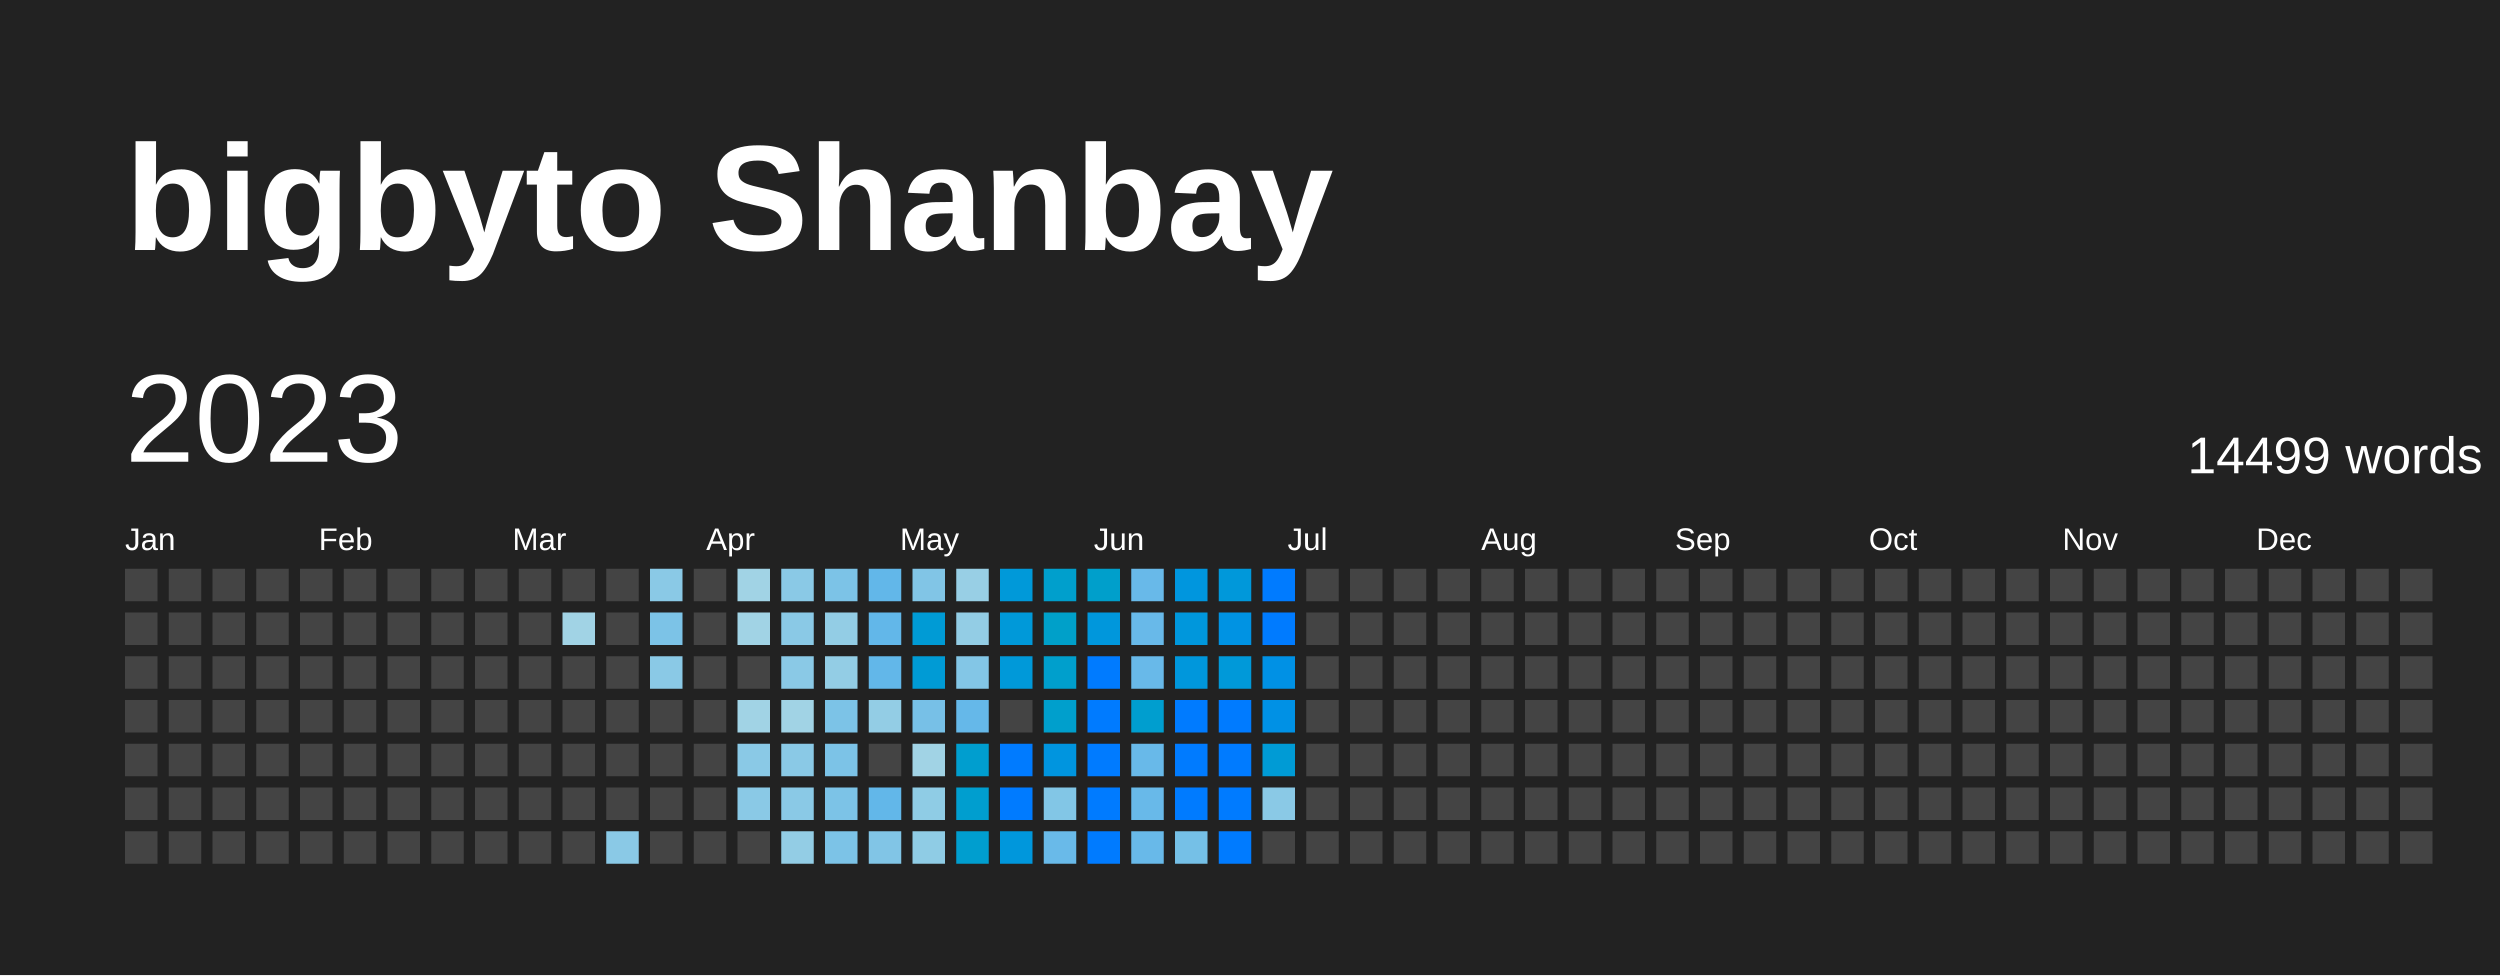
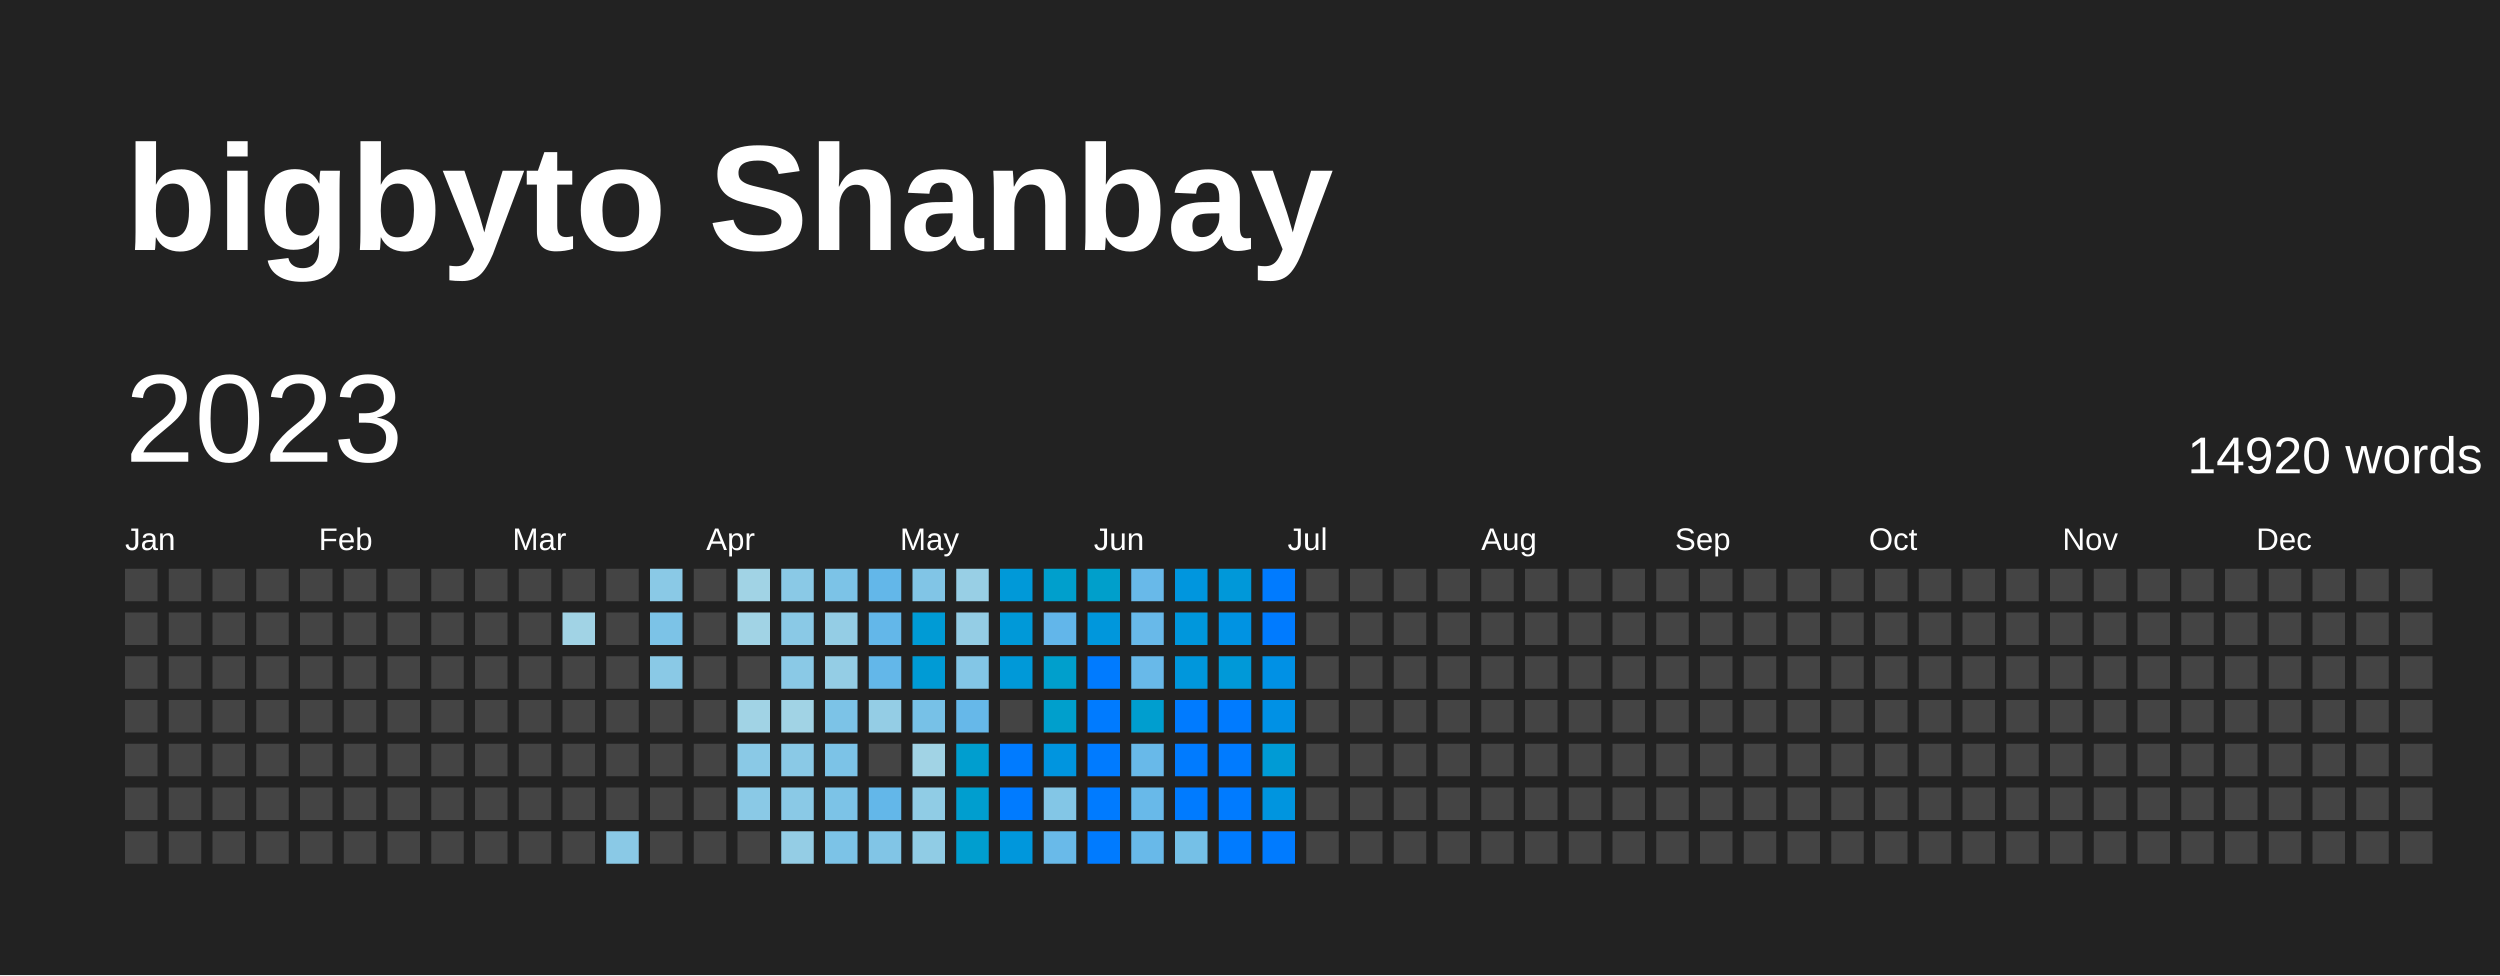
<svg xmlns="http://www.w3.org/2000/svg" baseProfile="full" height="78mm" version="1.1" viewBox="0,0,200,78" width="200mm">
  <defs />
  <rect fill="#222222" height="78" width="200" x="0" y="0" />
  <text fill="#FFFFFF" style="font-size:12px; font-family:Arial; font-weight:bold;" x="10" y="20">bigbyto Shanbay</text>
  <text dominant-baseline="hanging" fill="#FFFFFF" style="font-size:10.0px; font-family:Arial;" x="10" y="30">2023</text>
-   <text dominant-baseline="hanging" fill="#FFFFFF" style="font-size:4.125px; font-family:Arial;" x="175" y="35">14499 words</text>
+   <text dominant-baseline="hanging" fill="#FFFFFF" style="font-size:4.125px; font-family:Arial;" x="175" y="35">14920 words</text>
  <text fill="#FFFFFF" style="font-size:2.5px; font-family:Arial" x="10.0" y="44">Jan</text>
  <text fill="#FFFFFF" style="font-size:2.5px; font-family:Arial" x="25.5" y="44">Feb</text>
  <text fill="#FFFFFF" style="font-size:2.5px; font-family:Arial" x="41.0" y="44">Mar</text>
  <text fill="#FFFFFF" style="font-size:2.5px; font-family:Arial" x="56.5" y="44">Apr</text>
  <text fill="#FFFFFF" style="font-size:2.5px; font-family:Arial" x="72.0" y="44">May</text>
  <text fill="#FFFFFF" style="font-size:2.5px; font-family:Arial" x="87.5" y="44">Jun</text>
  <text fill="#FFFFFF" style="font-size:2.5px; font-family:Arial" x="103.0" y="44">Jul</text>
  <text fill="#FFFFFF" style="font-size:2.5px; font-family:Arial" x="118.5" y="44">Aug</text>
  <text fill="#FFFFFF" style="font-size:2.5px; font-family:Arial" x="134.0" y="44">Sep</text>
  <text fill="#FFFFFF" style="font-size:2.5px; font-family:Arial" x="149.5" y="44">Oct</text>
  <text fill="#FFFFFF" style="font-size:2.5px; font-family:Arial" x="165.0" y="44">Nov</text>
  <text fill="#FFFFFF" style="font-size:2.5px; font-family:Arial" x="180.5" y="44">Dec</text>
  <rect fill="#444444" height="2.6" width="2.6" x="10.0" y="45.5" />
  <rect fill="#444444" height="2.6" width="2.6" x="10.0" y="49.0" />
  <rect fill="#444444" height="2.6" width="2.6" x="10.0" y="52.5" />
  <rect fill="#444444" height="2.6" width="2.6" x="10.0" y="56.0" />
  <rect fill="#444444" height="2.6" width="2.6" x="10.0" y="59.5" />
  <rect fill="#444444" height="2.6" width="2.6" x="10.0" y="63.0" />
  <rect fill="#444444" height="2.6" width="2.6" x="10.0" y="66.5" />
  <rect fill="#444444" height="2.6" width="2.6" x="13.5" y="45.5" />
  <rect fill="#444444" height="2.6" width="2.6" x="13.5" y="49.0" />
  <rect fill="#444444" height="2.6" width="2.6" x="13.5" y="52.5" />
  <rect fill="#444444" height="2.6" width="2.6" x="13.5" y="56.0" />
  <rect fill="#444444" height="2.6" width="2.6" x="13.5" y="59.5" />
  <rect fill="#444444" height="2.6" width="2.6" x="13.5" y="63.0" />
  <rect fill="#444444" height="2.6" width="2.6" x="13.5" y="66.5" />
  <rect fill="#444444" height="2.6" width="2.6" x="17.0" y="45.5" />
  <rect fill="#444444" height="2.6" width="2.6" x="17.0" y="49.0" />
  <rect fill="#444444" height="2.6" width="2.6" x="17.0" y="52.5" />
  <rect fill="#444444" height="2.6" width="2.6" x="17.0" y="56.0" />
  <rect fill="#444444" height="2.6" width="2.6" x="17.0" y="59.5" />
  <rect fill="#444444" height="2.6" width="2.6" x="17.0" y="63.0" />
  <rect fill="#444444" height="2.6" width="2.6" x="17.0" y="66.5" />
  <rect fill="#444444" height="2.6" width="2.6" x="20.5" y="45.5" />
  <rect fill="#444444" height="2.6" width="2.6" x="20.5" y="49.0" />
  <rect fill="#444444" height="2.6" width="2.6" x="20.5" y="52.5" />
  <rect fill="#444444" height="2.6" width="2.6" x="20.5" y="56.0" />
  <rect fill="#444444" height="2.6" width="2.6" x="20.5" y="59.5" />
  <rect fill="#444444" height="2.6" width="2.6" x="20.5" y="63.0" />
  <rect fill="#444444" height="2.6" width="2.6" x="20.5" y="66.5" />
  <rect fill="#444444" height="2.6" width="2.6" x="24.0" y="45.5" />
  <rect fill="#444444" height="2.6" width="2.6" x="24.0" y="49.0" />
  <rect fill="#444444" height="2.6" width="2.6" x="24.0" y="52.5" />
  <rect fill="#444444" height="2.6" width="2.6" x="24.0" y="56.0" />
  <rect fill="#444444" height="2.6" width="2.6" x="24.0" y="59.5" />
  <rect fill="#444444" height="2.6" width="2.6" x="24.0" y="63.0" />
  <rect fill="#444444" height="2.6" width="2.6" x="24.0" y="66.5" />
  <rect fill="#444444" height="2.6" width="2.6" x="27.5" y="45.5" />
  <rect fill="#444444" height="2.6" width="2.6" x="27.5" y="49.0" />
  <rect fill="#444444" height="2.6" width="2.6" x="27.5" y="52.5" />
  <rect fill="#444444" height="2.6" width="2.6" x="27.5" y="56.0" />
  <rect fill="#444444" height="2.6" width="2.6" x="27.5" y="59.5" />
  <rect fill="#444444" height="2.6" width="2.6" x="27.5" y="63.0" />
  <rect fill="#444444" height="2.6" width="2.6" x="27.5" y="66.5" />
  <rect fill="#444444" height="2.6" width="2.6" x="31.0" y="45.5" />
  <rect fill="#444444" height="2.6" width="2.6" x="31.0" y="49.0" />
  <rect fill="#444444" height="2.6" width="2.6" x="31.0" y="52.5" />
  <rect fill="#444444" height="2.6" width="2.6" x="31.0" y="56.0" />
  <rect fill="#444444" height="2.6" width="2.6" x="31.0" y="59.5" />
  <rect fill="#444444" height="2.6" width="2.6" x="31.0" y="63.0" />
  <rect fill="#444444" height="2.6" width="2.6" x="31.0" y="66.5" />
  <rect fill="#444444" height="2.6" width="2.6" x="34.5" y="45.5" />
  <rect fill="#444444" height="2.6" width="2.6" x="34.5" y="49.0" />
  <rect fill="#444444" height="2.6" width="2.6" x="34.5" y="52.5" />
  <rect fill="#444444" height="2.6" width="2.6" x="34.5" y="56.0" />
  <rect fill="#444444" height="2.6" width="2.6" x="34.5" y="59.5" />
  <rect fill="#444444" height="2.6" width="2.6" x="34.5" y="63.0" />
  <rect fill="#444444" height="2.6" width="2.6" x="34.5" y="66.5" />
  <rect fill="#444444" height="2.6" width="2.6" x="38.0" y="45.5" />
  <rect fill="#444444" height="2.6" width="2.6" x="38.0" y="49.0" />
  <rect fill="#444444" height="2.6" width="2.6" x="38.0" y="52.5" />
  <rect fill="#444444" height="2.6" width="2.6" x="38.0" y="56.0" />
  <rect fill="#444444" height="2.6" width="2.6" x="38.0" y="59.5" />
  <rect fill="#444444" height="2.6" width="2.6" x="38.0" y="63.0" />
  <rect fill="#444444" height="2.6" width="2.6" x="38.0" y="66.5" />
  <rect fill="#444444" height="2.6" width="2.6" x="41.5" y="45.5" />
  <rect fill="#444444" height="2.6" width="2.6" x="41.5" y="49.0" />
  <rect fill="#444444" height="2.6" width="2.6" x="41.5" y="52.5" />
  <rect fill="#444444" height="2.6" width="2.6" x="41.5" y="56.0" />
  <rect fill="#444444" height="2.6" width="2.6" x="41.5" y="59.5" />
  <rect fill="#444444" height="2.6" width="2.6" x="41.5" y="63.0" />
  <rect fill="#444444" height="2.6" width="2.6" x="41.5" y="66.5" />
  <rect fill="#444444" height="2.6" width="2.6" x="45.0" y="45.5" />
  <rect fill="#a1d3e5" height="2.6" width="2.6" x="45.0" y="49.0" />
  <rect fill="#444444" height="2.6" width="2.6" x="45.0" y="52.5" />
  <rect fill="#444444" height="2.6" width="2.6" x="45.0" y="56.0" />
  <rect fill="#444444" height="2.6" width="2.6" x="45.0" y="59.5" />
  <rect fill="#444444" height="2.6" width="2.6" x="45.0" y="63.0" />
  <rect fill="#444444" height="2.6" width="2.6" x="45.0" y="66.5" />
  <rect fill="#444444" height="2.6" width="2.6" x="48.5" y="45.5" />
  <rect fill="#444444" height="2.6" width="2.6" x="48.5" y="49.0" />
  <rect fill="#444444" height="2.6" width="2.6" x="48.5" y="52.5" />
  <rect fill="#444444" height="2.6" width="2.6" x="48.5" y="56.0" />
  <rect fill="#444444" height="2.6" width="2.6" x="48.5" y="59.5" />
  <rect fill="#444444" height="2.6" width="2.6" x="48.5" y="63.0" />
  <rect fill="#8ac9e6" height="2.6" width="2.6" x="48.5" y="66.5" />
  <rect fill="#8ac9e6" height="2.6" width="2.6" x="52.0" y="45.5" />
  <rect fill="#7cc3e7" height="2.6" width="2.6" x="52.0" y="49.0" />
  <rect fill="#8ac9e6" height="2.6" width="2.6" x="52.0" y="52.5" />
  <rect fill="#444444" height="2.6" width="2.6" x="52.0" y="56.0" />
  <rect fill="#444444" height="2.6" width="2.6" x="52.0" y="59.5" />
  <rect fill="#444444" height="2.6" width="2.6" x="52.0" y="63.0" />
  <rect fill="#444444" height="2.6" width="2.6" x="52.0" y="66.5" />
  <rect fill="#444444" height="2.6" width="2.6" x="55.5" y="45.5" />
  <rect fill="#444444" height="2.6" width="2.6" x="55.5" y="49.0" />
  <rect fill="#444444" height="2.6" width="2.6" x="55.5" y="52.5" />
  <rect fill="#444444" height="2.6" width="2.6" x="55.5" y="56.0" />
  <rect fill="#444444" height="2.6" width="2.6" x="55.5" y="59.5" />
  <rect fill="#444444" height="2.6" width="2.6" x="55.5" y="63.0" />
  <rect fill="#444444" height="2.6" width="2.6" x="55.5" y="66.5" />
  <rect fill="#a1d3e5" height="2.6" width="2.6" x="59.0" y="45.5" />
  <rect fill="#a1d3e5" height="2.6" width="2.6" x="59.0" y="49.0" />
  <rect fill="#444444" height="2.6" width="2.6" x="59.0" y="52.5" />
  <rect fill="#a1d3e5" height="2.6" width="2.6" x="59.0" y="56.0" />
  <rect fill="#8ac9e6" height="2.6" width="2.6" x="59.0" y="59.5" />
  <rect fill="#8ac9e6" height="2.6" width="2.6" x="59.0" y="63.0" />
  <rect fill="#444444" height="2.6" width="2.6" x="59.0" y="66.5" />
  <rect fill="#8ac9e6" height="2.6" width="2.6" x="62.5" y="45.5" />
  <rect fill="#8ac9e6" height="2.6" width="2.6" x="62.5" y="49.0" />
  <rect fill="#8ac9e6" height="2.6" width="2.6" x="62.5" y="52.5" />
  <rect fill="#a1d3e5" height="2.6" width="2.6" x="62.5" y="56.0" />
  <rect fill="#8ac9e6" height="2.6" width="2.6" x="62.5" y="59.5" />
  <rect fill="#8ac9e6" height="2.6" width="2.6" x="62.5" y="63.0" />
-   <rect fill="#93cde5" height="2.6" width="2.6" x="62.5" y="66.5" />
+   <rect fill="#94cde5" height="2.6" width="2.6" x="62.5" y="66.5" />
  <rect fill="#7cc3e7" height="2.6" width="2.6" x="66.0" y="45.5" />
-   <rect fill="#93cde5" height="2.6" width="2.6" x="66.0" y="49.0" />
-   <rect fill="#93cde5" height="2.6" width="2.6" x="66.0" y="52.5" />
+   <rect fill="#94cde5" height="2.6" width="2.6" x="66.0" y="49.0" />
+   <rect fill="#94cde5" height="2.6" width="2.6" x="66.0" y="52.5" />
  <rect fill="#7cc3e7" height="2.6" width="2.6" x="66.0" y="56.0" />
  <rect fill="#7cc3e7" height="2.6" width="2.6" x="66.0" y="59.5" />
  <rect fill="#7cc3e7" height="2.6" width="2.6" x="66.0" y="63.0" />
  <rect fill="#7cc3e7" height="2.6" width="2.6" x="66.0" y="66.5" />
-   <rect fill="#62b7e9" height="2.6" width="2.6" x="69.5" y="45.5" />
-   <rect fill="#62b7e9" height="2.6" width="2.6" x="69.5" y="49.0" />
-   <rect fill="#62b7e9" height="2.6" width="2.6" x="69.5" y="52.5" />
-   <rect fill="#93cde5" height="2.6" width="2.6" x="69.5" y="56.0" />
+   <rect fill="#63b7e9" height="2.6" width="2.6" x="69.5" y="45.5" />
+   <rect fill="#63b7e9" height="2.6" width="2.6" x="69.5" y="49.0" />
+   <rect fill="#63b7e9" height="2.6" width="2.6" x="69.5" y="52.5" />
+   <rect fill="#94cde5" height="2.6" width="2.6" x="69.5" y="56.0" />
  <rect fill="#444444" height="2.6" width="2.6" x="69.5" y="59.5" />
-   <rect fill="#62b7e9" height="2.6" width="2.6" x="69.5" y="63.0" />
+   <rect fill="#63b7e9" height="2.6" width="2.6" x="69.5" y="63.0" />
  <rect fill="#81c5e6" height="2.6" width="2.6" x="69.5" y="66.5" />
  <rect fill="#81c5e6" height="2.6" width="2.6" x="73.0" y="45.5" />
  <rect fill="#009bd5" height="2.6" width="2.6" x="73.0" y="49.0" />
  <rect fill="#009bd5" height="2.6" width="2.6" x="73.0" y="52.5" />
-   <rect fill="#77c0e7" height="2.6" width="2.6" x="73.0" y="56.0" />
+   <rect fill="#77c1e7" height="2.6" width="2.6" x="73.0" y="56.0" />
  <rect fill="#a1d3e5" height="2.6" width="2.6" x="73.0" y="59.5" />
-   <rect fill="#8fcce5" height="2.6" width="2.6" x="73.0" y="63.0" />
-   <rect fill="#8fcce5" height="2.6" width="2.6" x="73.0" y="66.5" />
+   <rect fill="#90cce5" height="2.6" width="2.6" x="73.0" y="63.0" />
+   <rect fill="#90cce5" height="2.6" width="2.6" x="73.0" y="66.5" />
  <rect fill="#98cfe5" height="2.6" width="2.6" x="76.5" y="45.5" />
-   <rect fill="#93cde5" height="2.6" width="2.6" x="76.5" y="49.0" />
+   <rect fill="#94cde5" height="2.6" width="2.6" x="76.5" y="49.0" />
  <rect fill="#83c6e6" height="2.6" width="2.6" x="76.5" y="52.5" />
-   <rect fill="#65b8e9" height="2.6" width="2.6" x="76.5" y="56.0" />
+   <rect fill="#66b8e9" height="2.6" width="2.6" x="76.5" y="56.0" />
  <rect fill="#009ecf" height="2.6" width="2.6" x="76.5" y="59.5" />
  <rect fill="#009ecf" height="2.6" width="2.6" x="76.5" y="63.0" />
  <rect fill="#009ecf" height="2.6" width="2.6" x="76.5" y="66.5" />
-   <rect fill="#0099d9" height="2.6" width="2.6" x="80.0" y="45.5" />
-   <rect fill="#0099d9" height="2.6" width="2.6" x="80.0" y="49.0" />
-   <rect fill="#0099d9" height="2.6" width="2.6" x="80.0" y="52.5" />
+   <rect fill="#0099d8" height="2.6" width="2.6" x="80.0" y="45.5" />
+   <rect fill="#0099d8" height="2.6" width="2.6" x="80.0" y="49.0" />
+   <rect fill="#0099d8" height="2.6" width="2.6" x="80.0" y="52.5" />
  <rect fill="#444444" height="2.6" width="2.6" x="80.0" y="56.0" />
  <rect fill="#007BFF" height="2.6" width="2.6" x="80.0" y="59.5" />
  <rect fill="#007BFF" height="2.6" width="2.6" x="80.0" y="63.0" />
  <rect fill="#0097dc" height="2.6" width="2.6" x="80.0" y="66.5" />
  <rect fill="#009fcc" height="2.6" width="2.6" x="83.5" y="45.5" />
-   <rect fill="#00a0c9" height="2.6" width="2.6" x="83.5" y="49.0" />
+   <rect fill="#62b6ea" height="2.6" width="2.6" x="83.5" y="49.0" />
  <rect fill="#009fcc" height="2.6" width="2.6" x="83.5" y="52.5" />
  <rect fill="#009fcc" height="2.6" width="2.6" x="83.5" y="56.0" />
  <rect fill="#0095df" height="2.6" width="2.6" x="83.5" y="59.5" />
-   <rect fill="#82c6e6" height="2.6" width="2.6" x="83.5" y="63.0" />
+   <rect fill="#83c6e6" height="2.6" width="2.6" x="83.5" y="63.0" />
  <rect fill="#69bae9" height="2.6" width="2.6" x="83.5" y="66.5" />
  <rect fill="#009fcb" height="2.6" width="2.6" x="87.0" y="45.5" />
  <rect fill="#0097dc" height="2.6" width="2.6" x="87.0" y="49.0" />
  <rect fill="#007BFF" height="2.6" width="2.6" x="87.0" y="52.5" />
  <rect fill="#007BFF" height="2.6" width="2.6" x="87.0" y="56.0" />
  <rect fill="#007BFF" height="2.6" width="2.6" x="87.0" y="59.5" />
  <rect fill="#007BFF" height="2.6" width="2.6" x="87.0" y="63.0" />
  <rect fill="#007BFF" height="2.6" width="2.6" x="87.0" y="66.5" />
  <rect fill="#68b9e9" height="2.6" width="2.6" x="90.5" y="45.5" />
  <rect fill="#68b9e9" height="2.6" width="2.6" x="90.5" y="49.0" />
  <rect fill="#68b9e9" height="2.6" width="2.6" x="90.5" y="52.5" />
  <rect fill="#009ecf" height="2.6" width="2.6" x="90.5" y="56.0" />
  <rect fill="#68b9e9" height="2.6" width="2.6" x="90.5" y="59.5" />
  <rect fill="#68b9e9" height="2.6" width="2.6" x="90.5" y="63.0" />
  <rect fill="#68b9e9" height="2.6" width="2.6" x="90.5" y="66.5" />
  <rect fill="#0096de" height="2.6" width="2.6" x="94.0" y="45.5" />
  <rect fill="#0097dc" height="2.6" width="2.6" x="94.0" y="49.0" />
  <rect fill="#0097dc" height="2.6" width="2.6" x="94.0" y="52.5" />
  <rect fill="#007BFF" height="2.6" width="2.6" x="94.0" y="56.0" />
  <rect fill="#007BFF" height="2.6" width="2.6" x="94.0" y="59.5" />
  <rect fill="#007BFF" height="2.6" width="2.6" x="94.0" y="63.0" />
  <rect fill="#75c0e7" height="2.6" width="2.6" x="94.0" y="66.5" />
-   <rect fill="#0098da" height="2.6" width="2.6" x="97.5" y="45.5" />
-   <rect fill="#0093e3" height="2.6" width="2.6" x="97.5" y="49.0" />
-   <rect fill="#0099d9" height="2.6" width="2.6" x="97.5" y="52.5" />
+   <rect fill="#0098d9" height="2.6" width="2.6" x="97.5" y="45.5" />
+   <rect fill="#0093e2" height="2.6" width="2.6" x="97.5" y="49.0" />
+   <rect fill="#0099d8" height="2.6" width="2.6" x="97.5" y="52.5" />
  <rect fill="#007BFF" height="2.6" width="2.6" x="97.5" y="56.0" />
  <rect fill="#007BFF" height="2.6" width="2.6" x="97.5" y="59.5" />
  <rect fill="#007BFF" height="2.6" width="2.6" x="97.5" y="63.0" />
  <rect fill="#007BFF" height="2.6" width="2.6" x="97.5" y="66.5" />
  <rect fill="#007BFF" height="2.6" width="2.6" x="101.0" y="45.5" />
  <rect fill="#007BFF" height="2.6" width="2.6" x="101.0" y="49.0" />
  <rect fill="#0091e5" height="2.6" width="2.6" x="101.0" y="52.5" />
  <rect fill="#0091e5" height="2.6" width="2.6" x="101.0" y="56.0" />
  <rect fill="#009bd5" height="2.6" width="2.6" x="101.0" y="59.5" />
-   <rect fill="#8ac9e6" height="2.6" width="2.6" x="101.0" y="63.0" />
-   <rect fill="#444444" height="2.6" width="2.6" x="101.0" y="66.5" />
+   <rect fill="#0095df" height="2.6" width="2.6" x="101.0" y="63.0" />
+   <rect fill="#007BFF" height="2.6" width="2.6" x="101.0" y="66.5" />
  <rect fill="#444444" height="2.6" width="2.6" x="104.5" y="45.5" />
  <rect fill="#444444" height="2.6" width="2.6" x="104.5" y="49.0" />
  <rect fill="#444444" height="2.6" width="2.6" x="104.5" y="52.5" />
  <rect fill="#444444" height="2.6" width="2.6" x="104.5" y="56.0" />
  <rect fill="#444444" height="2.6" width="2.6" x="104.5" y="59.5" />
  <rect fill="#444444" height="2.6" width="2.6" x="104.5" y="63.0" />
  <rect fill="#444444" height="2.6" width="2.6" x="104.5" y="66.5" />
  <rect fill="#444444" height="2.6" width="2.6" x="108.0" y="45.5" />
  <rect fill="#444444" height="2.6" width="2.6" x="108.0" y="49.0" />
  <rect fill="#444444" height="2.6" width="2.6" x="108.0" y="52.5" />
  <rect fill="#444444" height="2.6" width="2.6" x="108.0" y="56.0" />
  <rect fill="#444444" height="2.6" width="2.6" x="108.0" y="59.5" />
  <rect fill="#444444" height="2.6" width="2.6" x="108.0" y="63.0" />
  <rect fill="#444444" height="2.6" width="2.6" x="108.0" y="66.5" />
  <rect fill="#444444" height="2.6" width="2.6" x="111.5" y="45.5" />
  <rect fill="#444444" height="2.6" width="2.6" x="111.5" y="49.0" />
  <rect fill="#444444" height="2.6" width="2.6" x="111.5" y="52.5" />
  <rect fill="#444444" height="2.6" width="2.6" x="111.5" y="56.0" />
  <rect fill="#444444" height="2.6" width="2.6" x="111.5" y="59.5" />
  <rect fill="#444444" height="2.6" width="2.6" x="111.5" y="63.0" />
  <rect fill="#444444" height="2.6" width="2.6" x="111.5" y="66.5" />
  <rect fill="#444444" height="2.6" width="2.6" x="115.0" y="45.5" />
  <rect fill="#444444" height="2.6" width="2.6" x="115.0" y="49.0" />
  <rect fill="#444444" height="2.6" width="2.6" x="115.0" y="52.5" />
  <rect fill="#444444" height="2.6" width="2.6" x="115.0" y="56.0" />
  <rect fill="#444444" height="2.6" width="2.6" x="115.0" y="59.5" />
  <rect fill="#444444" height="2.6" width="2.6" x="115.0" y="63.0" />
  <rect fill="#444444" height="2.6" width="2.6" x="115.0" y="66.5" />
  <rect fill="#444444" height="2.6" width="2.6" x="118.5" y="45.5" />
  <rect fill="#444444" height="2.6" width="2.6" x="118.5" y="49.0" />
  <rect fill="#444444" height="2.6" width="2.6" x="118.5" y="52.5" />
  <rect fill="#444444" height="2.6" width="2.6" x="118.5" y="56.0" />
  <rect fill="#444444" height="2.6" width="2.6" x="118.5" y="59.5" />
  <rect fill="#444444" height="2.6" width="2.6" x="118.5" y="63.0" />
  <rect fill="#444444" height="2.6" width="2.6" x="118.5" y="66.5" />
  <rect fill="#444444" height="2.6" width="2.6" x="122.0" y="45.5" />
  <rect fill="#444444" height="2.6" width="2.6" x="122.0" y="49.0" />
  <rect fill="#444444" height="2.6" width="2.6" x="122.0" y="52.5" />
  <rect fill="#444444" height="2.6" width="2.6" x="122.0" y="56.0" />
  <rect fill="#444444" height="2.6" width="2.6" x="122.0" y="59.5" />
  <rect fill="#444444" height="2.6" width="2.6" x="122.0" y="63.0" />
  <rect fill="#444444" height="2.6" width="2.6" x="122.0" y="66.5" />
  <rect fill="#444444" height="2.6" width="2.6" x="125.5" y="45.5" />
  <rect fill="#444444" height="2.6" width="2.6" x="125.5" y="49.0" />
  <rect fill="#444444" height="2.6" width="2.6" x="125.5" y="52.5" />
  <rect fill="#444444" height="2.6" width="2.6" x="125.5" y="56.0" />
  <rect fill="#444444" height="2.6" width="2.6" x="125.5" y="59.5" />
  <rect fill="#444444" height="2.6" width="2.6" x="125.5" y="63.0" />
  <rect fill="#444444" height="2.6" width="2.6" x="125.5" y="66.5" />
  <rect fill="#444444" height="2.6" width="2.6" x="129.0" y="45.5" />
  <rect fill="#444444" height="2.6" width="2.6" x="129.0" y="49.0" />
  <rect fill="#444444" height="2.6" width="2.6" x="129.0" y="52.5" />
  <rect fill="#444444" height="2.6" width="2.6" x="129.0" y="56.0" />
  <rect fill="#444444" height="2.6" width="2.6" x="129.0" y="59.5" />
  <rect fill="#444444" height="2.6" width="2.6" x="129.0" y="63.0" />
  <rect fill="#444444" height="2.6" width="2.6" x="129.0" y="66.5" />
  <rect fill="#444444" height="2.6" width="2.6" x="132.5" y="45.5" />
  <rect fill="#444444" height="2.6" width="2.6" x="132.5" y="49.0" />
  <rect fill="#444444" height="2.6" width="2.6" x="132.5" y="52.5" />
  <rect fill="#444444" height="2.6" width="2.6" x="132.5" y="56.0" />
  <rect fill="#444444" height="2.6" width="2.6" x="132.5" y="59.5" />
  <rect fill="#444444" height="2.6" width="2.6" x="132.5" y="63.0" />
  <rect fill="#444444" height="2.6" width="2.6" x="132.5" y="66.5" />
  <rect fill="#444444" height="2.6" width="2.6" x="136.0" y="45.5" />
  <rect fill="#444444" height="2.6" width="2.6" x="136.0" y="49.0" />
  <rect fill="#444444" height="2.6" width="2.6" x="136.0" y="52.5" />
  <rect fill="#444444" height="2.6" width="2.6" x="136.0" y="56.0" />
  <rect fill="#444444" height="2.6" width="2.6" x="136.0" y="59.5" />
  <rect fill="#444444" height="2.6" width="2.6" x="136.0" y="63.0" />
  <rect fill="#444444" height="2.6" width="2.6" x="136.0" y="66.5" />
  <rect fill="#444444" height="2.6" width="2.6" x="139.5" y="45.5" />
  <rect fill="#444444" height="2.6" width="2.6" x="139.5" y="49.0" />
  <rect fill="#444444" height="2.6" width="2.6" x="139.5" y="52.5" />
  <rect fill="#444444" height="2.6" width="2.6" x="139.5" y="56.0" />
  <rect fill="#444444" height="2.6" width="2.6" x="139.5" y="59.5" />
  <rect fill="#444444" height="2.6" width="2.6" x="139.5" y="63.0" />
  <rect fill="#444444" height="2.6" width="2.6" x="139.5" y="66.5" />
  <rect fill="#444444" height="2.6" width="2.6" x="143.0" y="45.5" />
  <rect fill="#444444" height="2.6" width="2.6" x="143.0" y="49.0" />
  <rect fill="#444444" height="2.6" width="2.6" x="143.0" y="52.5" />
  <rect fill="#444444" height="2.6" width="2.6" x="143.0" y="56.0" />
  <rect fill="#444444" height="2.6" width="2.6" x="143.0" y="59.5" />
  <rect fill="#444444" height="2.6" width="2.6" x="143.0" y="63.0" />
  <rect fill="#444444" height="2.6" width="2.6" x="143.0" y="66.5" />
  <rect fill="#444444" height="2.6" width="2.6" x="146.5" y="45.5" />
  <rect fill="#444444" height="2.6" width="2.6" x="146.5" y="49.0" />
  <rect fill="#444444" height="2.6" width="2.6" x="146.5" y="52.5" />
  <rect fill="#444444" height="2.6" width="2.6" x="146.5" y="56.0" />
  <rect fill="#444444" height="2.6" width="2.6" x="146.5" y="59.5" />
  <rect fill="#444444" height="2.6" width="2.6" x="146.5" y="63.0" />
  <rect fill="#444444" height="2.6" width="2.6" x="146.5" y="66.5" />
  <rect fill="#444444" height="2.6" width="2.6" x="150.0" y="45.5" />
  <rect fill="#444444" height="2.6" width="2.6" x="150.0" y="49.0" />
  <rect fill="#444444" height="2.6" width="2.6" x="150.0" y="52.5" />
  <rect fill="#444444" height="2.6" width="2.6" x="150.0" y="56.0" />
  <rect fill="#444444" height="2.6" width="2.6" x="150.0" y="59.5" />
  <rect fill="#444444" height="2.6" width="2.6" x="150.0" y="63.0" />
  <rect fill="#444444" height="2.6" width="2.6" x="150.0" y="66.5" />
  <rect fill="#444444" height="2.6" width="2.6" x="153.5" y="45.5" />
  <rect fill="#444444" height="2.6" width="2.6" x="153.5" y="49.0" />
  <rect fill="#444444" height="2.6" width="2.6" x="153.5" y="52.5" />
  <rect fill="#444444" height="2.6" width="2.6" x="153.5" y="56.0" />
  <rect fill="#444444" height="2.6" width="2.6" x="153.5" y="59.5" />
  <rect fill="#444444" height="2.6" width="2.6" x="153.5" y="63.0" />
  <rect fill="#444444" height="2.6" width="2.6" x="153.5" y="66.5" />
  <rect fill="#444444" height="2.6" width="2.6" x="157.0" y="45.5" />
  <rect fill="#444444" height="2.6" width="2.6" x="157.0" y="49.0" />
  <rect fill="#444444" height="2.6" width="2.6" x="157.0" y="52.5" />
  <rect fill="#444444" height="2.6" width="2.6" x="157.0" y="56.0" />
  <rect fill="#444444" height="2.6" width="2.6" x="157.0" y="59.5" />
  <rect fill="#444444" height="2.6" width="2.6" x="157.0" y="63.0" />
  <rect fill="#444444" height="2.6" width="2.6" x="157.0" y="66.5" />
  <rect fill="#444444" height="2.6" width="2.6" x="160.5" y="45.5" />
  <rect fill="#444444" height="2.6" width="2.6" x="160.5" y="49.0" />
  <rect fill="#444444" height="2.6" width="2.6" x="160.5" y="52.5" />
  <rect fill="#444444" height="2.6" width="2.6" x="160.5" y="56.0" />
  <rect fill="#444444" height="2.6" width="2.6" x="160.5" y="59.5" />
  <rect fill="#444444" height="2.6" width="2.6" x="160.5" y="63.0" />
  <rect fill="#444444" height="2.6" width="2.6" x="160.5" y="66.5" />
  <rect fill="#444444" height="2.6" width="2.6" x="164.0" y="45.5" />
  <rect fill="#444444" height="2.6" width="2.6" x="164.0" y="49.0" />
  <rect fill="#444444" height="2.6" width="2.6" x="164.0" y="52.5" />
  <rect fill="#444444" height="2.6" width="2.6" x="164.0" y="56.0" />
  <rect fill="#444444" height="2.6" width="2.6" x="164.0" y="59.5" />
  <rect fill="#444444" height="2.6" width="2.6" x="164.0" y="63.0" />
  <rect fill="#444444" height="2.6" width="2.6" x="164.0" y="66.5" />
  <rect fill="#444444" height="2.6" width="2.6" x="167.5" y="45.5" />
  <rect fill="#444444" height="2.6" width="2.6" x="167.5" y="49.0" />
  <rect fill="#444444" height="2.6" width="2.6" x="167.5" y="52.5" />
  <rect fill="#444444" height="2.6" width="2.6" x="167.5" y="56.0" />
  <rect fill="#444444" height="2.6" width="2.6" x="167.5" y="59.5" />
  <rect fill="#444444" height="2.6" width="2.6" x="167.5" y="63.0" />
  <rect fill="#444444" height="2.6" width="2.6" x="167.5" y="66.5" />
  <rect fill="#444444" height="2.6" width="2.6" x="171.0" y="45.5" />
  <rect fill="#444444" height="2.6" width="2.6" x="171.0" y="49.0" />
  <rect fill="#444444" height="2.6" width="2.6" x="171.0" y="52.5" />
  <rect fill="#444444" height="2.6" width="2.6" x="171.0" y="56.0" />
  <rect fill="#444444" height="2.6" width="2.6" x="171.0" y="59.5" />
  <rect fill="#444444" height="2.6" width="2.6" x="171.0" y="63.0" />
  <rect fill="#444444" height="2.6" width="2.6" x="171.0" y="66.5" />
  <rect fill="#444444" height="2.6" width="2.6" x="174.5" y="45.5" />
  <rect fill="#444444" height="2.6" width="2.6" x="174.5" y="49.0" />
  <rect fill="#444444" height="2.6" width="2.6" x="174.5" y="52.5" />
  <rect fill="#444444" height="2.6" width="2.6" x="174.5" y="56.0" />
  <rect fill="#444444" height="2.6" width="2.6" x="174.5" y="59.5" />
  <rect fill="#444444" height="2.6" width="2.6" x="174.5" y="63.0" />
  <rect fill="#444444" height="2.6" width="2.6" x="174.5" y="66.5" />
  <rect fill="#444444" height="2.6" width="2.6" x="178.0" y="45.5" />
  <rect fill="#444444" height="2.6" width="2.6" x="178.0" y="49.0" />
  <rect fill="#444444" height="2.6" width="2.6" x="178.0" y="52.5" />
  <rect fill="#444444" height="2.6" width="2.6" x="178.0" y="56.0" />
  <rect fill="#444444" height="2.6" width="2.6" x="178.0" y="59.5" />
  <rect fill="#444444" height="2.6" width="2.6" x="178.0" y="63.0" />
  <rect fill="#444444" height="2.6" width="2.6" x="178.0" y="66.5" />
  <rect fill="#444444" height="2.6" width="2.6" x="181.5" y="45.5" />
  <rect fill="#444444" height="2.6" width="2.6" x="181.5" y="49.0" />
  <rect fill="#444444" height="2.6" width="2.6" x="181.5" y="52.5" />
  <rect fill="#444444" height="2.6" width="2.6" x="181.5" y="56.0" />
  <rect fill="#444444" height="2.6" width="2.6" x="181.5" y="59.5" />
  <rect fill="#444444" height="2.6" width="2.6" x="181.5" y="63.0" />
  <rect fill="#444444" height="2.6" width="2.6" x="181.5" y="66.5" />
  <rect fill="#444444" height="2.6" width="2.6" x="185.0" y="45.5" />
  <rect fill="#444444" height="2.6" width="2.6" x="185.0" y="49.0" />
  <rect fill="#444444" height="2.6" width="2.6" x="185.0" y="52.5" />
  <rect fill="#444444" height="2.6" width="2.6" x="185.0" y="56.0" />
  <rect fill="#444444" height="2.6" width="2.6" x="185.0" y="59.5" />
  <rect fill="#444444" height="2.6" width="2.6" x="185.0" y="63.0" />
  <rect fill="#444444" height="2.6" width="2.6" x="185.0" y="66.5" />
  <rect fill="#444444" height="2.6" width="2.6" x="188.5" y="45.5" />
  <rect fill="#444444" height="2.6" width="2.6" x="188.5" y="49.0" />
  <rect fill="#444444" height="2.6" width="2.6" x="188.5" y="52.5" />
  <rect fill="#444444" height="2.6" width="2.6" x="188.5" y="56.0" />
  <rect fill="#444444" height="2.6" width="2.6" x="188.5" y="59.5" />
  <rect fill="#444444" height="2.6" width="2.6" x="188.5" y="63.0" />
  <rect fill="#444444" height="2.6" width="2.6" x="188.5" y="66.5" />
  <rect fill="#444444" height="2.6" width="2.6" x="192.0" y="45.5" />
  <rect fill="#444444" height="2.6" width="2.6" x="192.0" y="49.0" />
  <rect fill="#444444" height="2.6" width="2.6" x="192.0" y="52.5" />
  <rect fill="#444444" height="2.6" width="2.6" x="192.0" y="56.0" />
  <rect fill="#444444" height="2.6" width="2.6" x="192.0" y="59.5" />
  <rect fill="#444444" height="2.6" width="2.6" x="192.0" y="63.0" />
  <rect fill="#444444" height="2.6" width="2.6" x="192.0" y="66.5" />
</svg>
